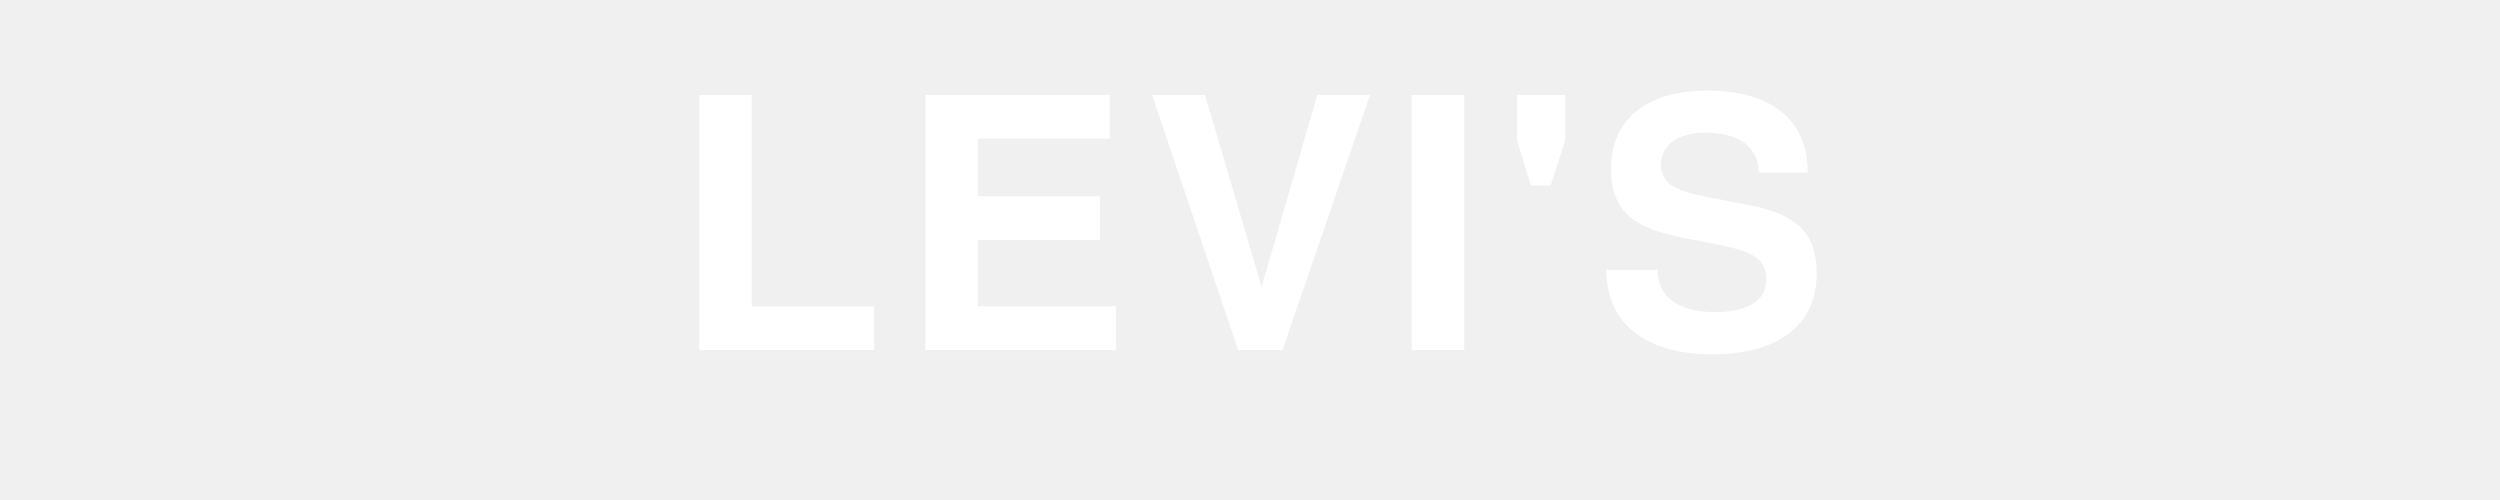
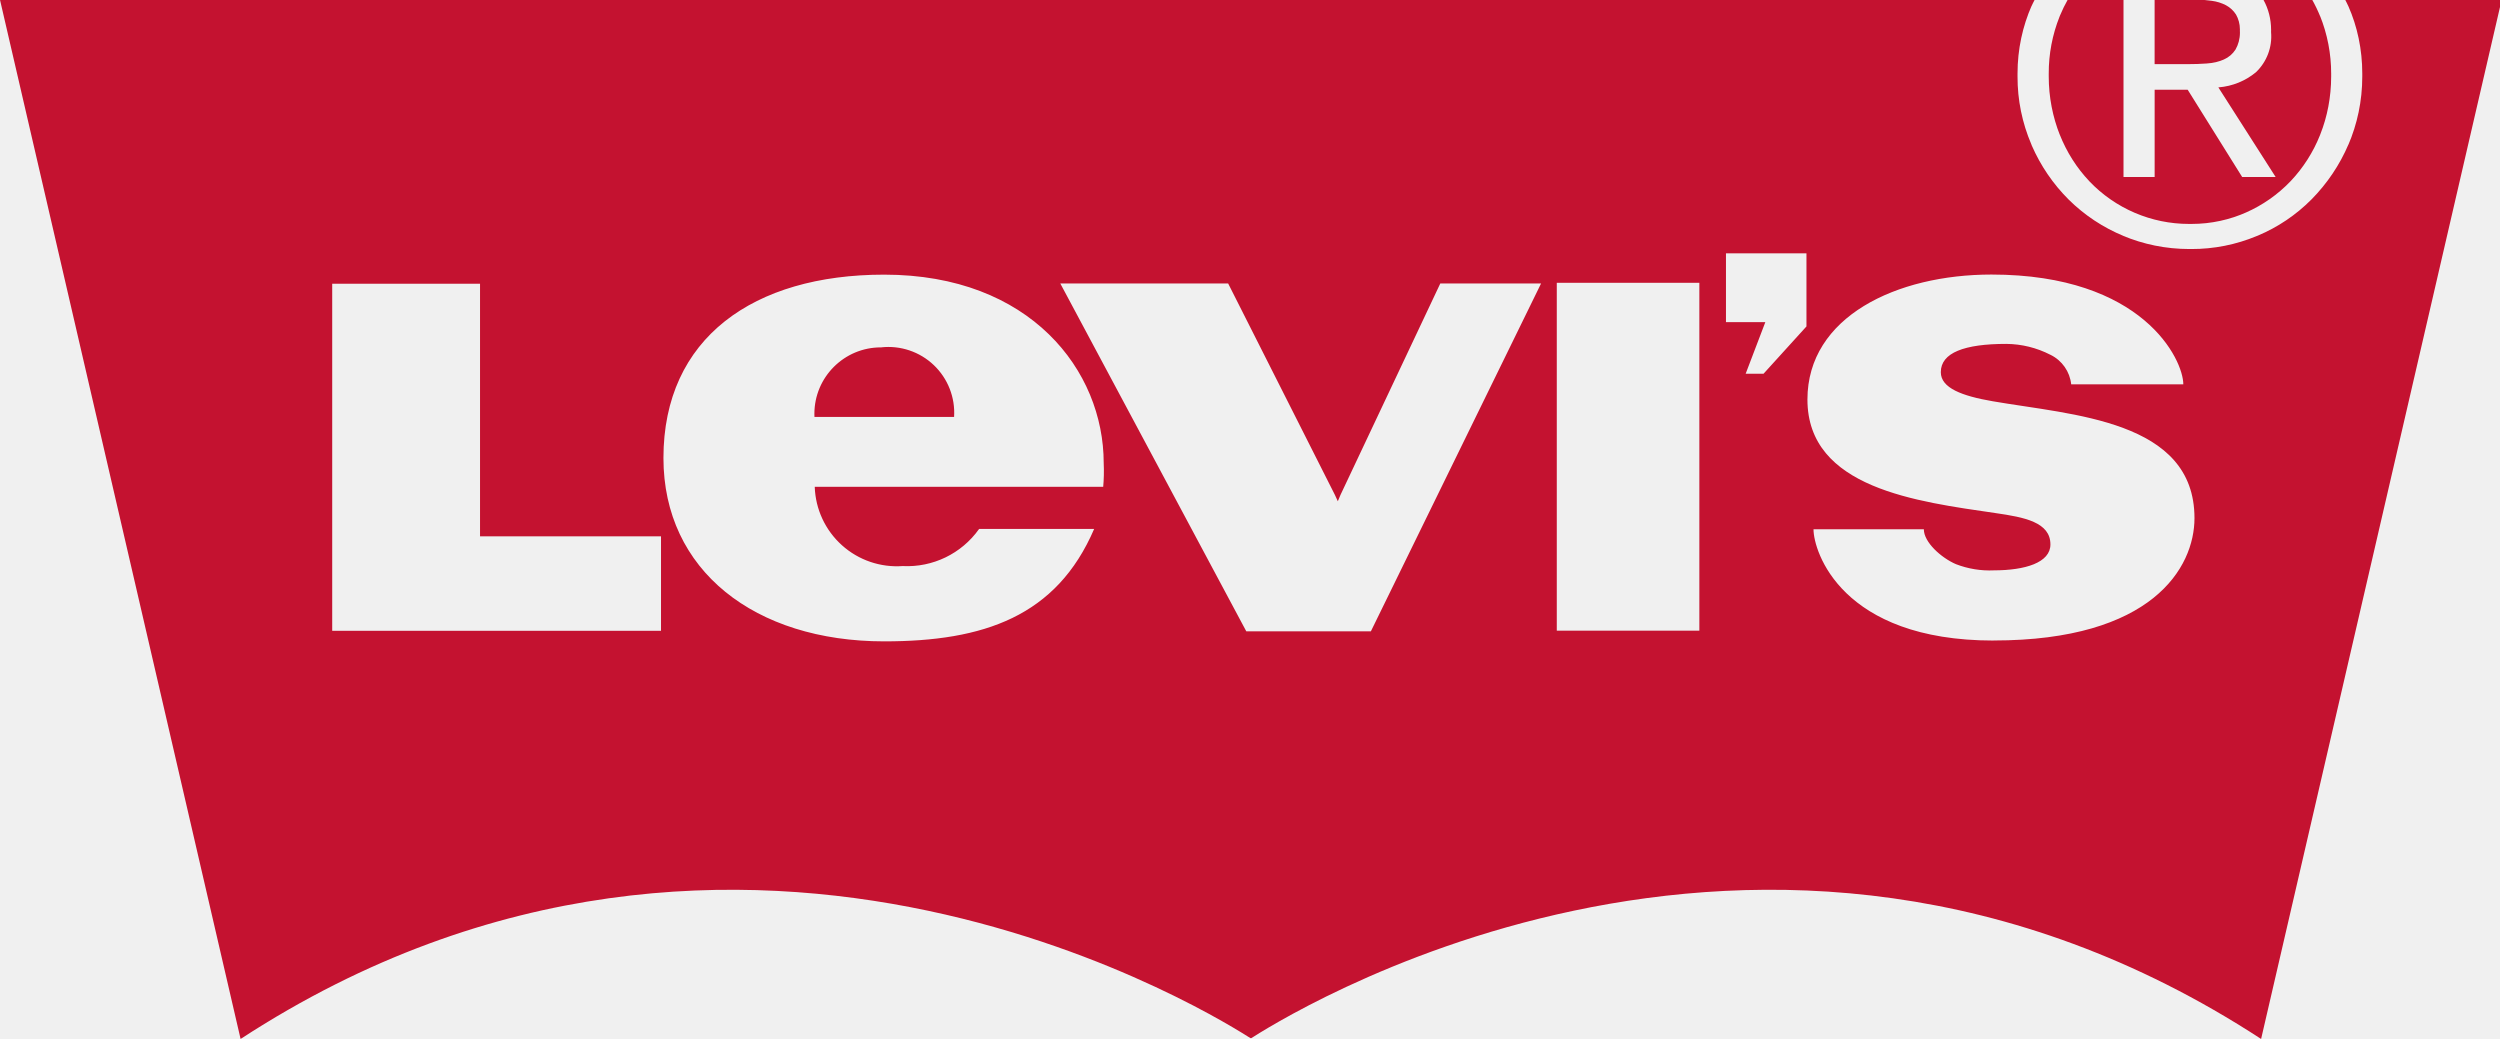
- <svg xmlns="http://www.w3.org/2000/svg" viewBox="0 0 200 40" preserveAspectRatio="xMidYMid meet" role="img" aria-label="LEVI'S">
-   <text x="100" y="28" text-anchor="middle" font-family="Impact, Helvetica Neue, Arial Black, sans-serif" font-weight="900" font-size="28" letter-spacing="1" fill="#ffffff">LEVI'S</text>
+ <svg xmlns="http://www.w3.org/2000/svg" height="32" width="77">
+   <path fill="#c41230" d="M61.403 19.729c-4.692 0-5.547-2.747-5.547-3.428h3.398c0 .4.535.879.986 1.074a2.882 2.882 0 0 0 1.177.192h-.006c.957 0 1.742-.235 1.742-.798 0-.686-.804-.838-1.69-.966-2.413-.353-5.794-.763-5.794-3.498 0-2.551 2.749-3.849 5.667-3.849 4.672 0 5.91 2.623 5.91 3.382h-3.453a1.147 1.147 0 0 0-.634-.908l-.007-.003a3.024 3.024 0 0 0-1.357-.335h-.002c-1.29 0-2.016.272-2.016.871 0 .489.654.732 1.594.895 2.453.427 6.219.575 6.219 3.599 0 1.536-1.313 3.77-6.186 3.77zm-5.764-9.675-1.323 1.458h-.55l.606-1.59H53.16v-2.12h2.479zm-7.69-1.343h4.391v10.713h-4.391zm-5.726 10.734h-3.837L32.657 8.731h5.17l3.288 6.512.09.196.082-.196 3.074-6.512h3.104zm-8.243-4.451h-8.886a2.529 2.529 0 0 0 2.719 2.44l-.009.001a2.714 2.714 0 0 0 2.347-1.136l.006-.008H33.7c-1.158 2.697-3.405 3.463-6.467 3.463-3.983 0-6.799-2.185-6.799-5.647 0-3.697 2.774-5.648 6.799-5.648 4.503 0 6.761 2.957 6.761 5.803a5.486 5.486 0 0 1-.017.753l.002-.021zm-13.621 4.434H10.232V8.74h4.553v7.78h5.574zM72.236 0c.032.067.068.132.098.201.268.607.424 1.316.424 2.061v.045-.002.054c0 .754-.156 1.471-.437 2.121l.013-.035a5.473 5.473 0 0 1-1.144 1.701 5.135 5.135 0 0 1-1.646 1.11l-.034.013a5.188 5.188 0 0 1-2.015.401h-.035.002-.029c-.73 0-1.426-.147-2.059-.414l.035.013a5.243 5.243 0 0 1-1.695-1.123 5.403 5.403 0 0 1-1.136-1.666l-.013-.035a5.253 5.253 0 0 1-.425-2.086v-.057.003-.043c0-.745.156-1.453.438-2.094l-.013.033c.03-.069.066-.134.099-.201H.001L7.41 32c15.555-10.136 30.504-.395 31.106-.024h.002l.004-.003h.008l.004.002.003.001c.6-.372 15.551-10.112 31.105.024L77.05 0zM27.148 10.699h-.017a2.048 2.048 0 0 0-2.048 2.048l.002.1v-.005h4.301a2.027 2.027 0 0 0-2.249-2.143l.009-.001zM64.35 5.581a4.237 4.237 0 0 0 3.072 1.316h.042-.002.037c.605 0 1.18-.129 1.699-.361l-.026.011a4.306 4.306 0 0 0 1.376-.964l.002-.002c.385-.407.695-.889.907-1.421l.011-.03c.21-.527.332-1.139.332-1.778v-.049.002-.036a4.77 4.77 0 0 0-.344-1.784l.011.032a4.705 4.705 0 0 0-.26-.54l.012.023h-1.502c.147.266.233.584.233.922l-.001.07V.989a1.522 1.522 0 0 1-.466 1.236l-.001.001c-.315.26-.714.43-1.15.465h-.007l1.765 2.761h-1.031L67.38 2.763h-1.017v2.689h-.959V0h-1.723c-.08.14-.163.31-.236.485l-.012.031a4.697 4.697 0 0 0-.332 1.75v.039-.002.048c0 .639.122 1.25.344 1.81l-.012-.033c.222.563.532 1.045.919 1.454l-.002-.002zm3.629-3.627c.189-.011.364-.054.525-.125l-.01.004a.813.813 0 0 0 .358-.304l.002-.003c.086-.15.136-.329.136-.52l-.002-.062v.003l.001-.043a.933.933 0 0 0-.123-.463l.002.005a.828.828 0 0 0-.307-.284L68.557.16a1.302 1.302 0 0 0-.431-.134l-.007-.001a3.097 3.097 0 0 0-.211-.024h-1.546v1.975h1.002q.325 0 .614-.021z" />
</svg>
